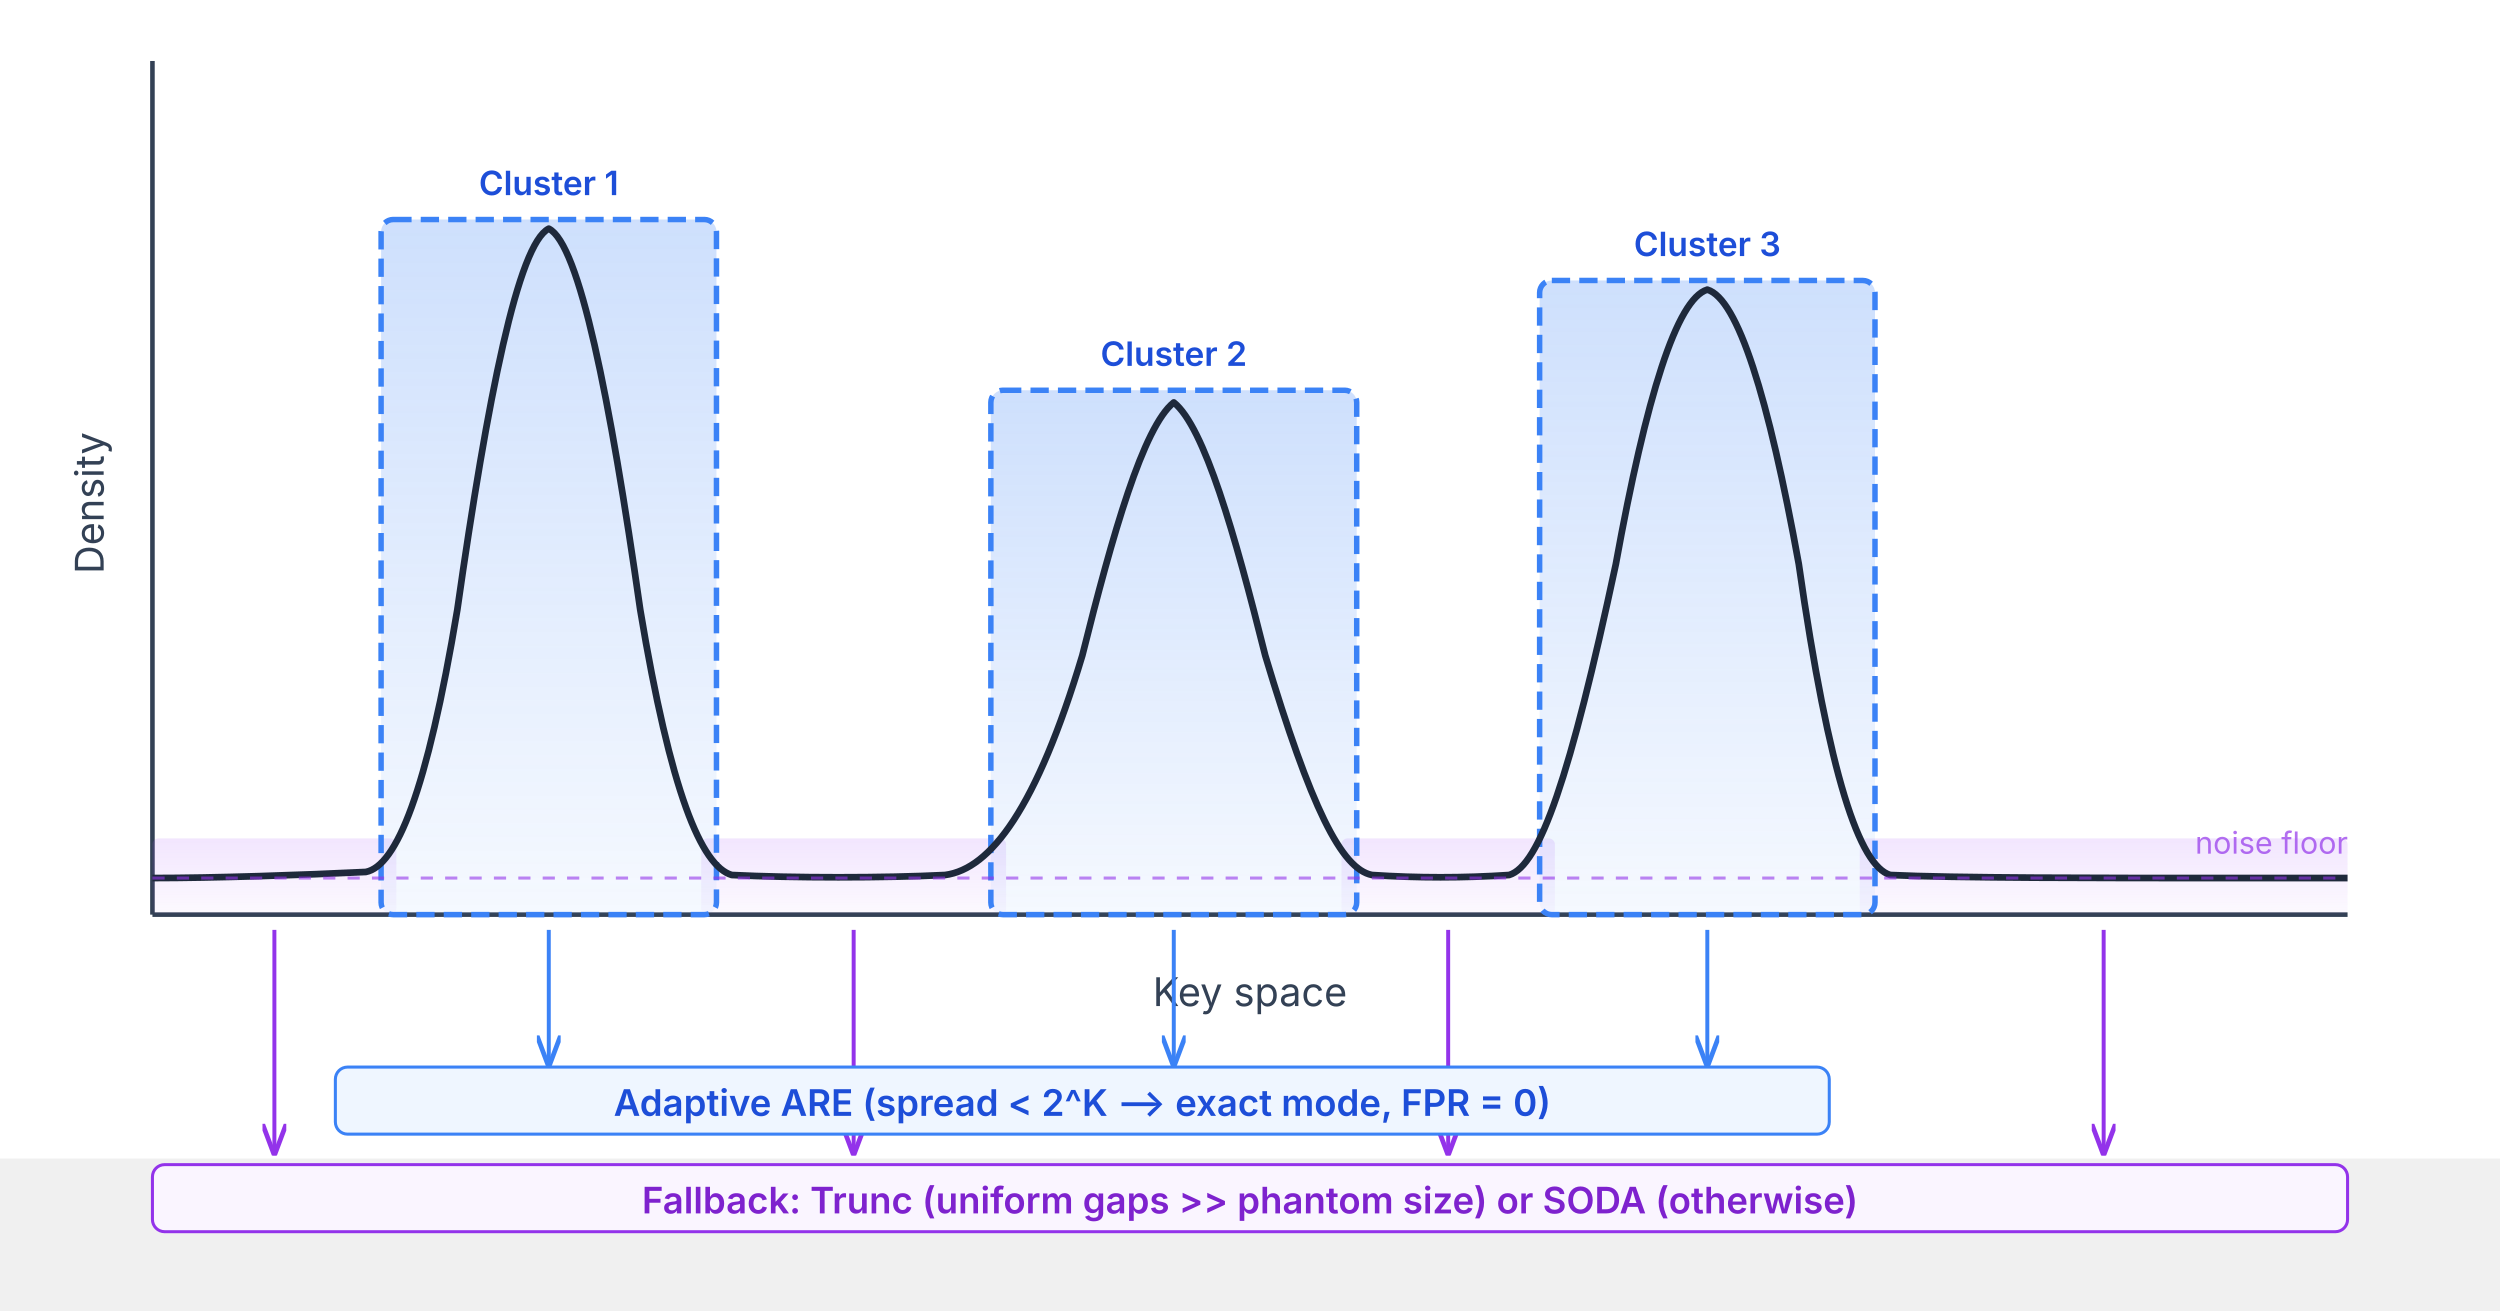
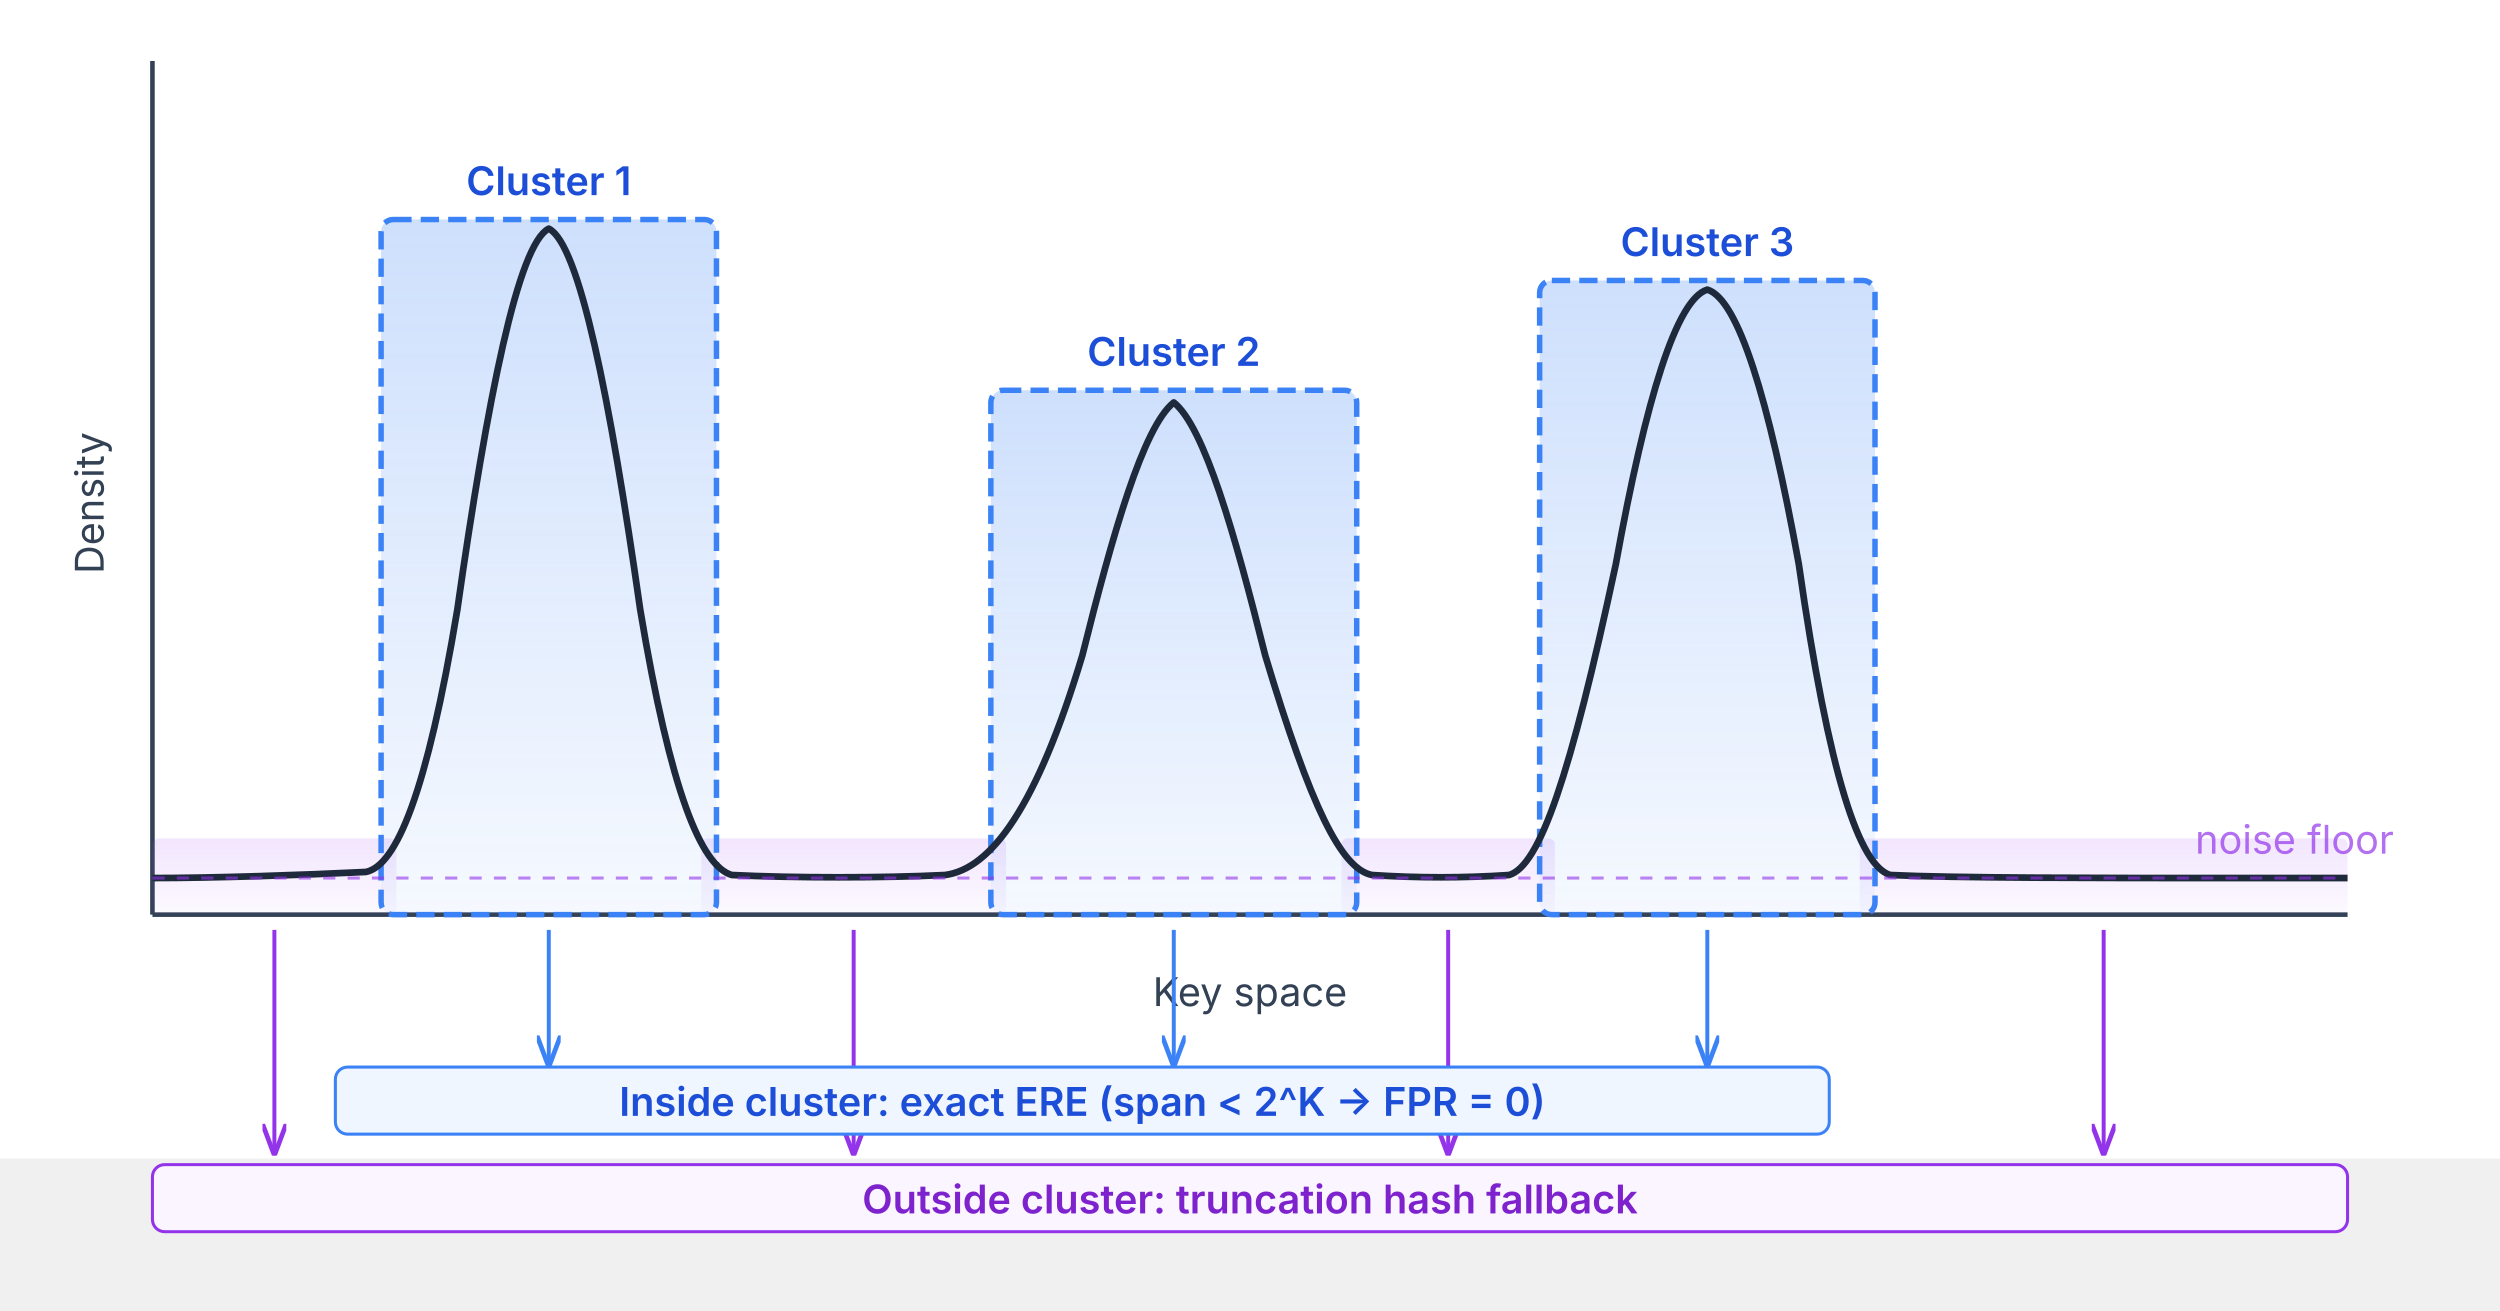
<svg xmlns="http://www.w3.org/2000/svg" viewBox="0 0 820 430" font-family="system-ui, -apple-system, sans-serif">
  <defs>
    <linearGradient id="clusterFill" x1="0" y1="0" x2="0" y2="1">
      <stop offset="0%" stop-color="#3b82f6" stop-opacity="0.25" />
      <stop offset="100%" stop-color="#3b82f6" stop-opacity="0.05" />
    </linearGradient>
    <linearGradient id="noiseFill" x1="0" y1="0" x2="0" y2="1">
      <stop offset="0%" stop-color="#a855f7" stop-opacity="0.15" />
      <stop offset="100%" stop-color="#a855f7" stop-opacity="0.03" />
    </linearGradient>
    <marker id="arrowB" markerWidth="8" markerHeight="6" refX="8" refY="3" orient="auto">
      <path d="M0,0 L8,3 L0,6" fill="none" stroke="#3b82f6" stroke-width="1.2" />
    </marker>
    <marker id="arrowP" markerWidth="8" markerHeight="6" refX="8" refY="3" orient="auto">
      <path d="M0,0 L8,3 L0,6" fill="none" stroke="#9333ea" stroke-width="1.2" />
    </marker>
  </defs>
  <rect width="820" height="380" fill="white" />
  <g transform="translate(50, 20)">
    <line x1="0" y1="280" x2="720" y2="280" stroke="#334155" stroke-width="1.5" />
    <line x1="0" y1="280" x2="0" y2="0" stroke="#334155" stroke-width="1.5" />
    <text x="360" y="310" text-anchor="middle" font-size="13" fill="#334155">Key space</text>
    <text x="-16" y="145" text-anchor="middle" font-size="13" fill="#334155" transform="rotate(-90, -16, 145)">Density</text>
    <rect x="0" y="255" width="80" height="25" fill="url(#noiseFill)" rx="2" />
    <rect x="180" y="255" width="100" height="25" rx="2" fill="url(#noiseFill)" />
    <rect x="390" y="255" width="70" height="25" rx="2" fill="url(#noiseFill)" />
    <rect x="560" y="255" width="160" height="25" rx="2" fill="url(#noiseFill)" />
    <rect x="75" y="52" width="110" height="228" fill="url(#clusterFill)" stroke="#3b82f6" stroke-width="1.8" stroke-dasharray="6,3" rx="4" />
    <rect x="275" y="108" width="120" height="172" fill="url(#clusterFill)" stroke="#3b82f6" stroke-width="1.8" stroke-dasharray="6,3" rx="4" />
    <rect x="455" y="72" width="110" height="208" fill="url(#clusterFill)" stroke="#3b82f6" stroke-width="1.8" stroke-dasharray="6,3" rx="4" />
    <path d="       M 0,268       C 20,268 50,267 70,266       C 80,264 90,240 100,180       C 110,110 120,60 130,55       C 140,60 150,110 160,180       C 170,240 180,264 190,267       C 210,268 240,268 260,267       C 275,265 290,245 305,195       C 315,155 325,120 335,112       C 345,120 355,155 365,195       C 380,245 390,265 400,267       C 415,268 430,268 445,267       C 455,264 465,235 480,165       C 490,110 500,78 510,75       C 520,78 530,110 540,165       C 550,235 560,264 570,267       C 590,268 640,268 680,268       L 720,268     " fill="none" stroke="#1e293b" stroke-width="2.2" stroke-linejoin="round" />
    <line x1="0" y1="268" x2="720" y2="268" stroke="#9333ea" stroke-width="1" stroke-dasharray="4,4" opacity="0.6" />
-     <text x="670" y="260" font-size="10" fill="#9333ea" opacity="0.7">noise floor</text>
-     <text x="130" y="44" text-anchor="middle" font-size="11" font-weight="600" fill="#1d4ed8">Cluster 1</text>
-     <text x="335" y="100" text-anchor="middle" font-size="11" font-weight="600" fill="#1d4ed8">Cluster 2</text>
-     <text x="510" y="64" text-anchor="middle" font-size="11" font-weight="600" fill="#1d4ed8">Cluster 3</text>
+     <text x="670" y="260" font-size="13" fill="#9333ea" opacity="0.7">noise floor</text>
+     <text x="130" y="44" text-anchor="middle" font-size="13" font-weight="600" fill="#1d4ed8">Cluster 1</text>
+     <text x="335" y="100" text-anchor="middle" font-size="13" font-weight="600" fill="#1d4ed8">Cluster 2</text>
+     <text x="510" y="64" text-anchor="middle" font-size="13" font-weight="600" fill="#1d4ed8">Cluster 3</text>
    <line x1="130" y1="285" x2="130" y2="330" stroke="#3b82f6" stroke-width="1.3" marker-end="url(#arrowB)" />
    <line x1="335" y1="285" x2="335" y2="330" stroke="#3b82f6" stroke-width="1.3" marker-end="url(#arrowB)" />
    <line x1="510" y1="285" x2="510" y2="330" stroke="#3b82f6" stroke-width="1.3" marker-end="url(#arrowB)" />
    <line x1="40" y1="285" x2="40" y2="359" stroke="#9333ea" stroke-width="1.3" marker-end="url(#arrowP)" />
    <line x1="230" y1="285" x2="230" y2="359" stroke="#9333ea" stroke-width="1.3" marker-end="url(#arrowP)" />
    <line x1="425" y1="285" x2="425" y2="359" stroke="#9333ea" stroke-width="1.3" marker-end="url(#arrowP)" />
    <line x1="640" y1="285" x2="640" y2="359" stroke="#9333ea" stroke-width="1.3" marker-end="url(#arrowP)" />
    <rect x="60" y="330" width="490" height="22" rx="4" fill="#eff6ff" stroke="#3b82f6" stroke-width="1" />
-     <text x="305" y="346" text-anchor="middle" font-size="12" font-weight="600" fill="#1d4ed8">Adaptive ARE  (spread &lt; 2^K  --&gt;  exact mode, FPR = 0)</text>
+     <text x="305" y="346" text-anchor="middle" font-size="13" font-weight="600" fill="#1d4ed8">Inside cluster: exact ERE  (span &lt; 2^K  →  FPR = 0)</text>
    <rect x="0" y="362" width="720" height="22" rx="4" fill="#faf5ff" stroke="#9333ea" stroke-width="1" />
-     <text x="360" y="378" text-anchor="middle" font-size="12" font-weight="600" fill="#7e22ce">Fallback: Trunc (uniform gaps &gt;&gt; phantom size) or SODA (otherwise)</text>
+     <text x="360" y="378" text-anchor="middle" font-size="13" font-weight="600" fill="#7e22ce">Outside cluster: truncation hash fallback</text>
  </g>
</svg>
